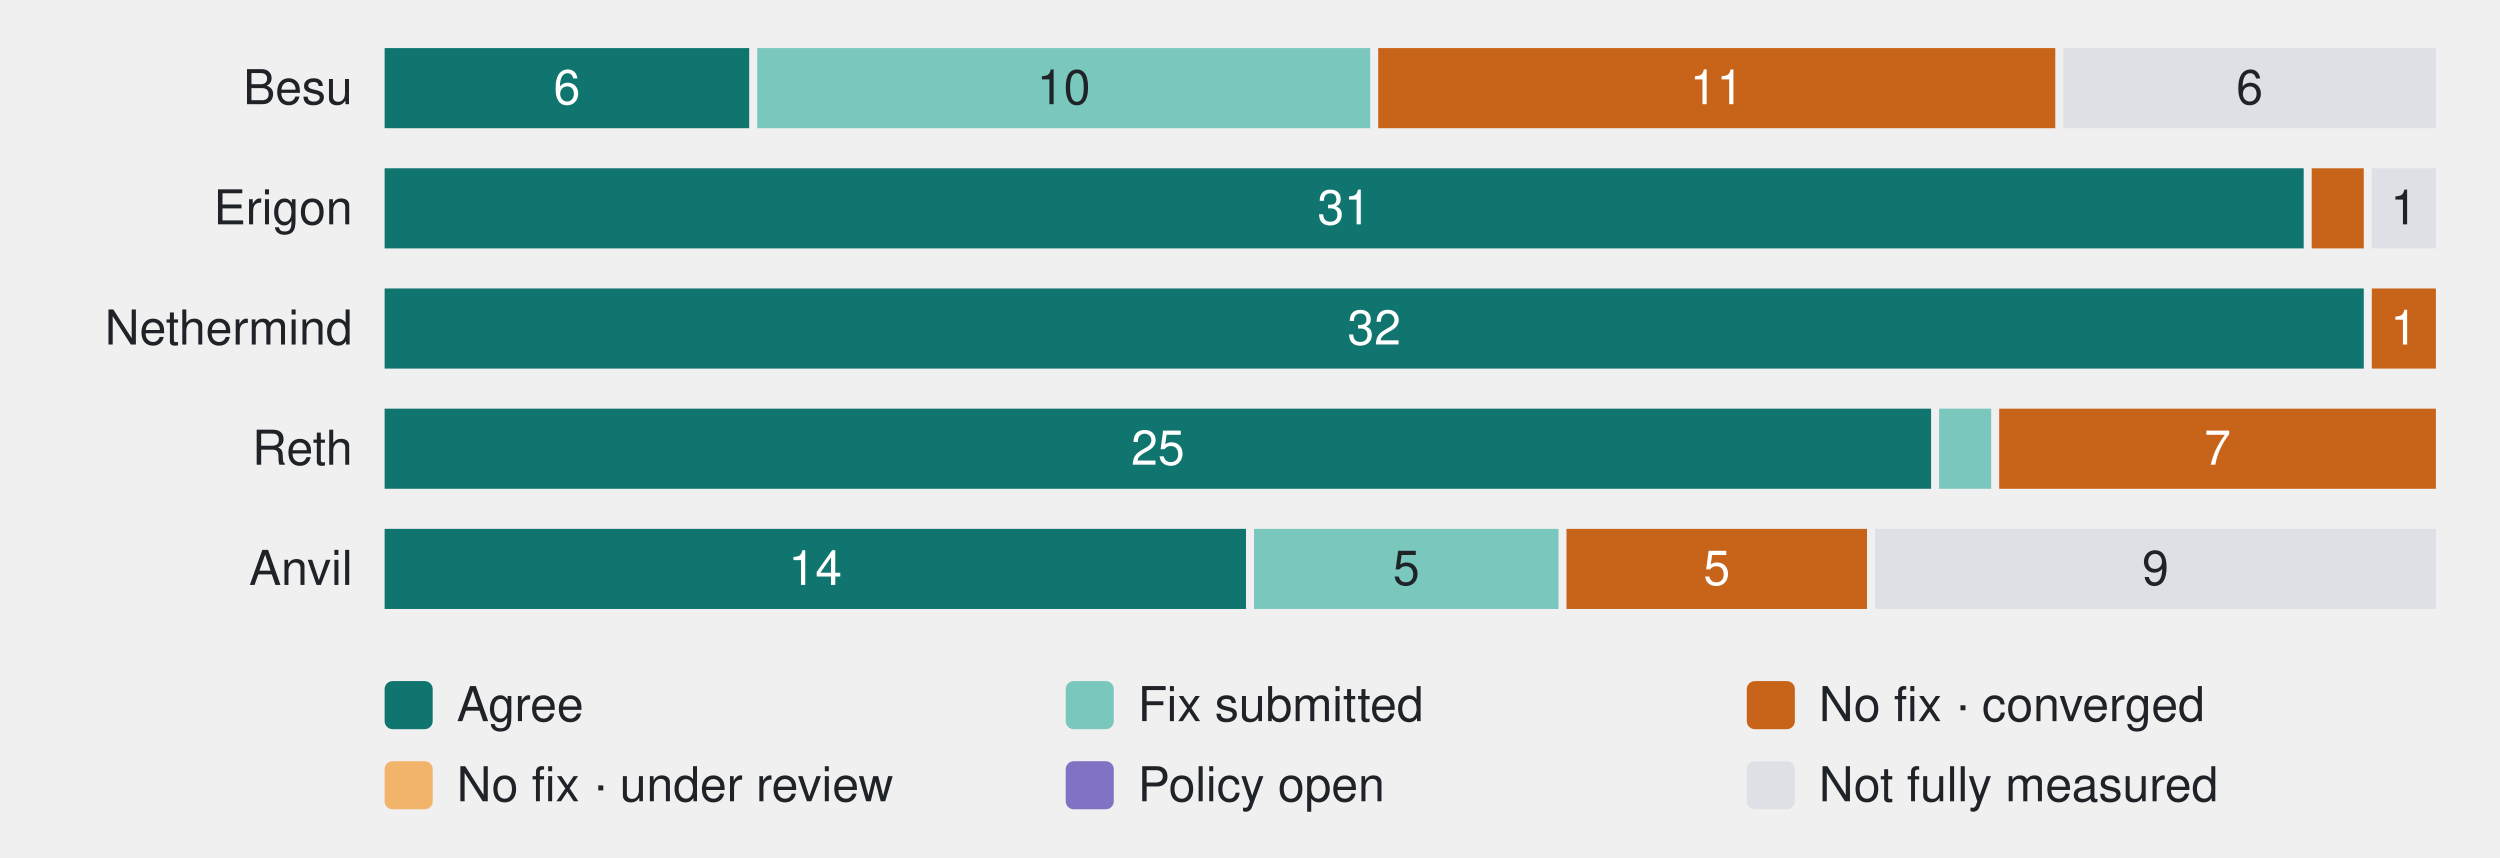
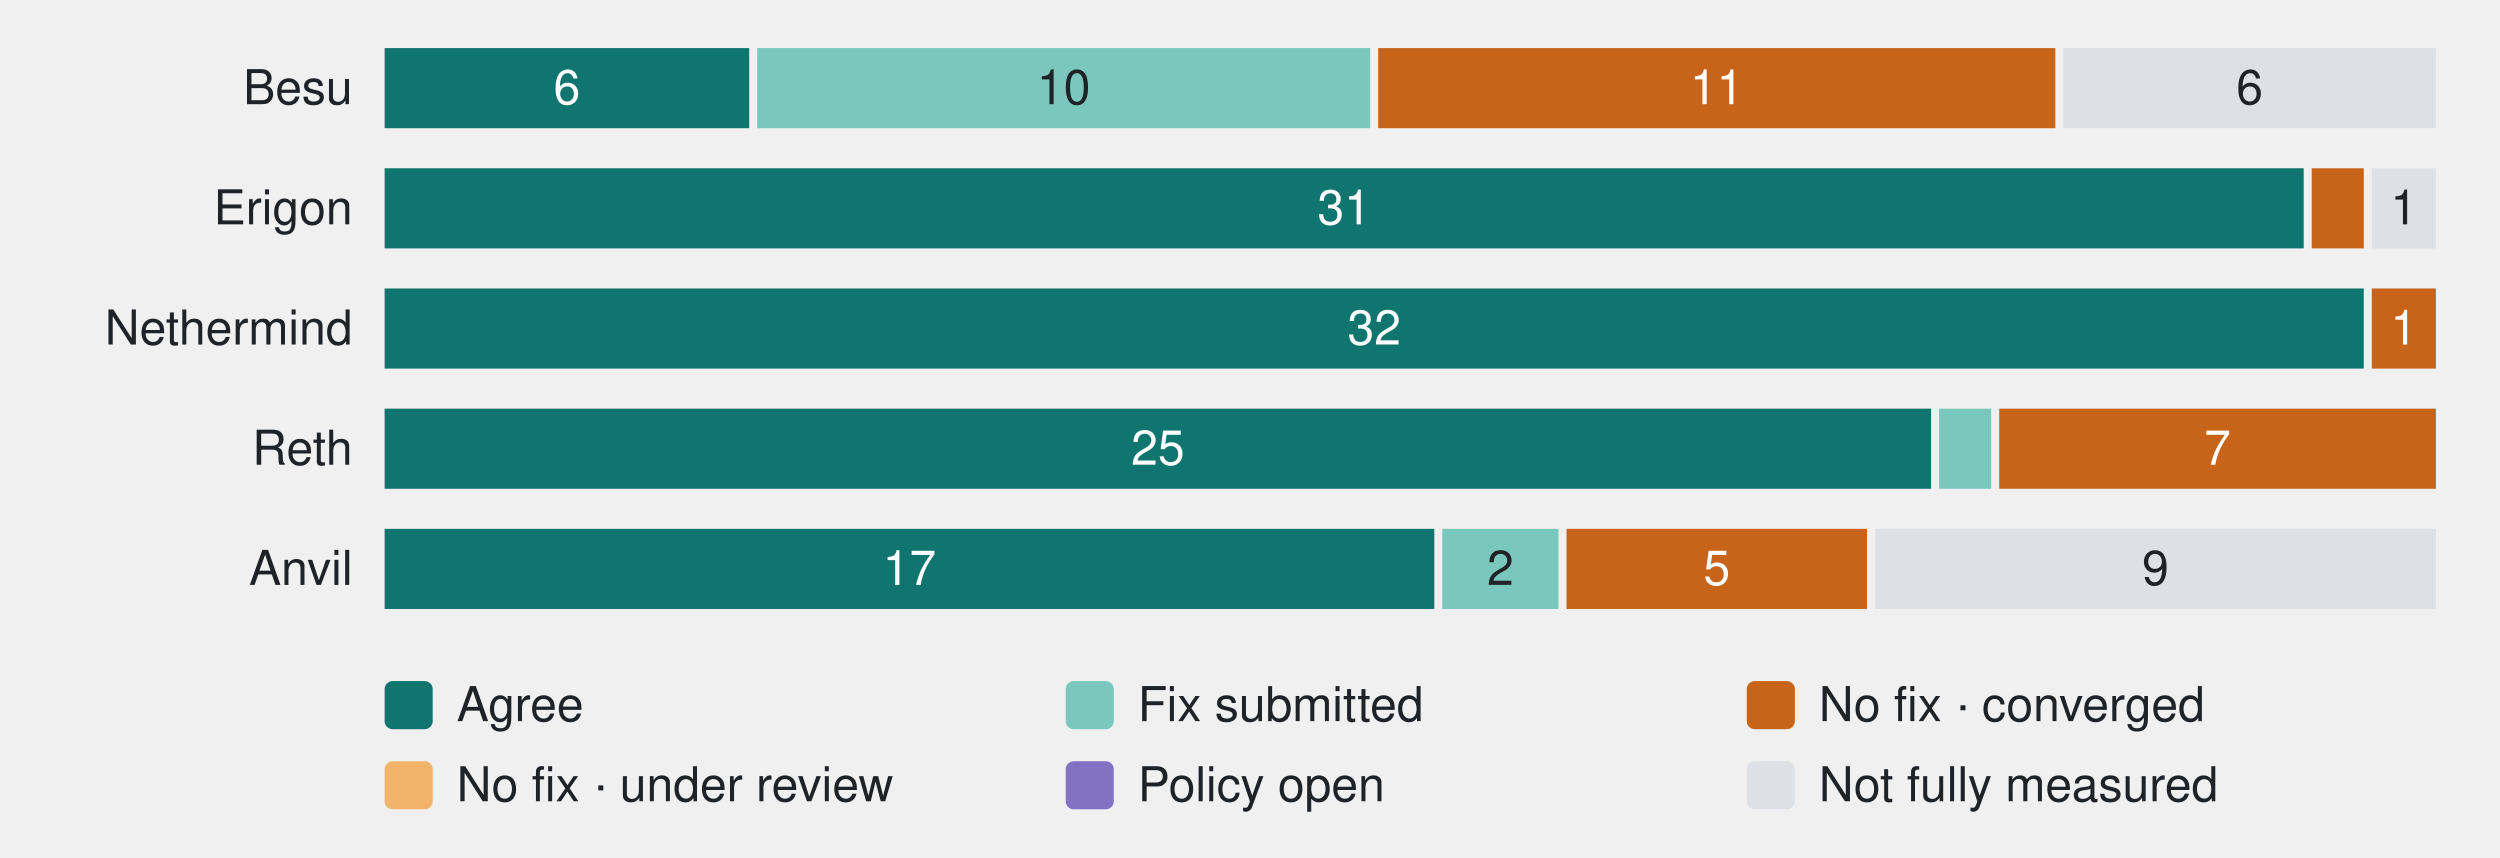
<svg xmlns="http://www.w3.org/2000/svg" width="624" height="214" viewBox="0 0 624 214" role="img" aria-labelledby="title">
  <style>text{font-family:-apple-system,BlinkMacSystemFont,"Segoe UI",Helvetica,Arial,sans-serif;font-size:12px}.head{font-weight:600}.partial{stroke-dasharray:3 2}.label{fill:#1f2328}.muted{fill:#59636e}.pr{fill:none;stroke:#11756f}.edge{stroke:#11756f}.b-agree{fill:#11756f}.n-agree{fill:#ffffff}.b-fix{fill:#79c7bd}.n-fix{fill:#1f2328}.b-converged{fill:#c8641a}.n-converged{fill:#ffffff}.b-review{fill:#f2b36b}.n-review{fill:#1f2328}.b-policy{fill:#8172c4}.n-policy{fill:#ffffff}.b-unmeasured{fill:#dde1e6}.n-unmeasured{fill:#1f2328}@media (prefers-color-scheme:dark){.label{fill:#e6edf3}.muted{fill:#9198a1}.pr{fill:none;stroke:#3aa59a}.edge{stroke:#3aa59a}.b-agree{fill:#3aa59a}.n-agree{fill:#0d1117}.b-fix{fill:#1a6b62}.n-fix{fill:#ffffff}.b-converged{fill:#e5843a}.n-converged{fill:#0d1117}.b-review{fill:#8f5420}.n-review{fill:#ffffff}.b-policy{fill:#9b8fe0}.n-policy{fill:#0d1117}.b-unmeasured{fill:#2d333b}.n-unmeasured{fill:#e6edf3}}</style>
  <text class="label" x="88" y="26" text-anchor="end">Besu</text>
  <rect class="b-agree" x="96" y="12" width="91" height="20" />
  <text class="n-agree" x="141.5" y="26" text-anchor="middle">6</text>
  <rect class="b-fix" x="189" y="12" width="153" height="20" />
  <text class="n-fix" x="265.5" y="26" text-anchor="middle">10</text>
  <rect class="b-converged" x="344" y="12" width="169" height="20" />
  <text class="n-converged" x="428.5" y="26" text-anchor="middle">11</text>
  <rect class="b-unmeasured" x="515" y="12" width="93" height="20" />
  <text class="n-unmeasured" x="561.5" y="26" text-anchor="middle">6</text>
  <text class="label" x="88" y="56" text-anchor="end">Erigon</text>
  <rect class="b-agree" x="96" y="42" width="479" height="20" />
  <text class="n-agree" x="335.5" y="56" text-anchor="middle">31</text>
  <rect class="b-converged" x="577" y="42" width="13" height="20" />
  <rect class="b-unmeasured" x="592" y="42" width="16" height="20" />
  <text class="n-unmeasured" x="600" y="56" text-anchor="middle">1</text>
  <text class="label" x="88" y="86" text-anchor="end">Nethermind</text>
  <rect class="b-agree" x="96" y="72" width="494" height="20" />
  <text class="n-agree" x="343" y="86" text-anchor="middle">32</text>
  <rect class="b-converged" x="592" y="72" width="16" height="20" />
  <text class="n-converged" x="600" y="86" text-anchor="middle">1</text>
  <text class="label" x="88" y="116" text-anchor="end">Reth</text>
  <rect class="b-agree" x="96" y="102" width="386" height="20" />
  <text class="n-agree" x="289" y="116" text-anchor="middle">25</text>
  <rect class="b-fix" x="484" y="102" width="13" height="20" />
  <rect class="b-converged" x="499" y="102" width="109" height="20" />
  <text class="n-converged" x="553.5" y="116" text-anchor="middle">7</text>
  <text class="label" x="88" y="146" text-anchor="end">Anvil</text>
-   <rect class="b-agree" x="96" y="132" width="215" height="20" />
-   <text class="n-agree" x="203.5" y="146" text-anchor="middle">14</text>
-   <rect class="b-fix" x="313" y="132" width="76" height="20" />
-   <text class="n-fix" x="351" y="146" text-anchor="middle">5</text>
+   <rect class="b-agree" x="96" y="132" width="262" height="20" />
+   <text class="n-agree" x="227" y="146" text-anchor="middle">17</text>
+   <rect class="b-fix" x="360" y="132" width="29" height="20" />
+   <text class="n-fix" x="374.5" y="146" text-anchor="middle">2</text>
  <rect class="b-converged" x="391" y="132" width="75" height="20" />
  <text class="n-converged" x="428.5" y="146" text-anchor="middle">5</text>
  <rect class="b-unmeasured" x="468" y="132" width="140" height="20" />
  <text class="n-unmeasured" x="538" y="146" text-anchor="middle">9</text>
  <rect class="b-agree" x="96" y="170" width="12" height="12" rx="2" />
  <text class="label" x="114" y="180">Agree</text>
  <rect class="b-fix" x="266" y="170" width="12" height="12" rx="2" />
  <text class="label" x="284" y="180">Fix submitted</text>
  <rect class="b-converged" x="436" y="170" width="12" height="12" rx="2" />
  <text class="label" x="454" y="180">No fix · converged</text>
  <rect class="b-review" x="96" y="190" width="12" height="12" rx="2" />
  <text class="label" x="114" y="200">No fix · under review</text>
  <rect class="b-policy" x="266" y="190" width="12" height="12" rx="2" />
  <text class="label" x="284" y="200">Policy open</text>
  <rect class="b-unmeasured" x="436" y="190" width="12" height="12" rx="2" />
  <text class="label" x="454" y="200">Not fully measured</text>
</svg>
